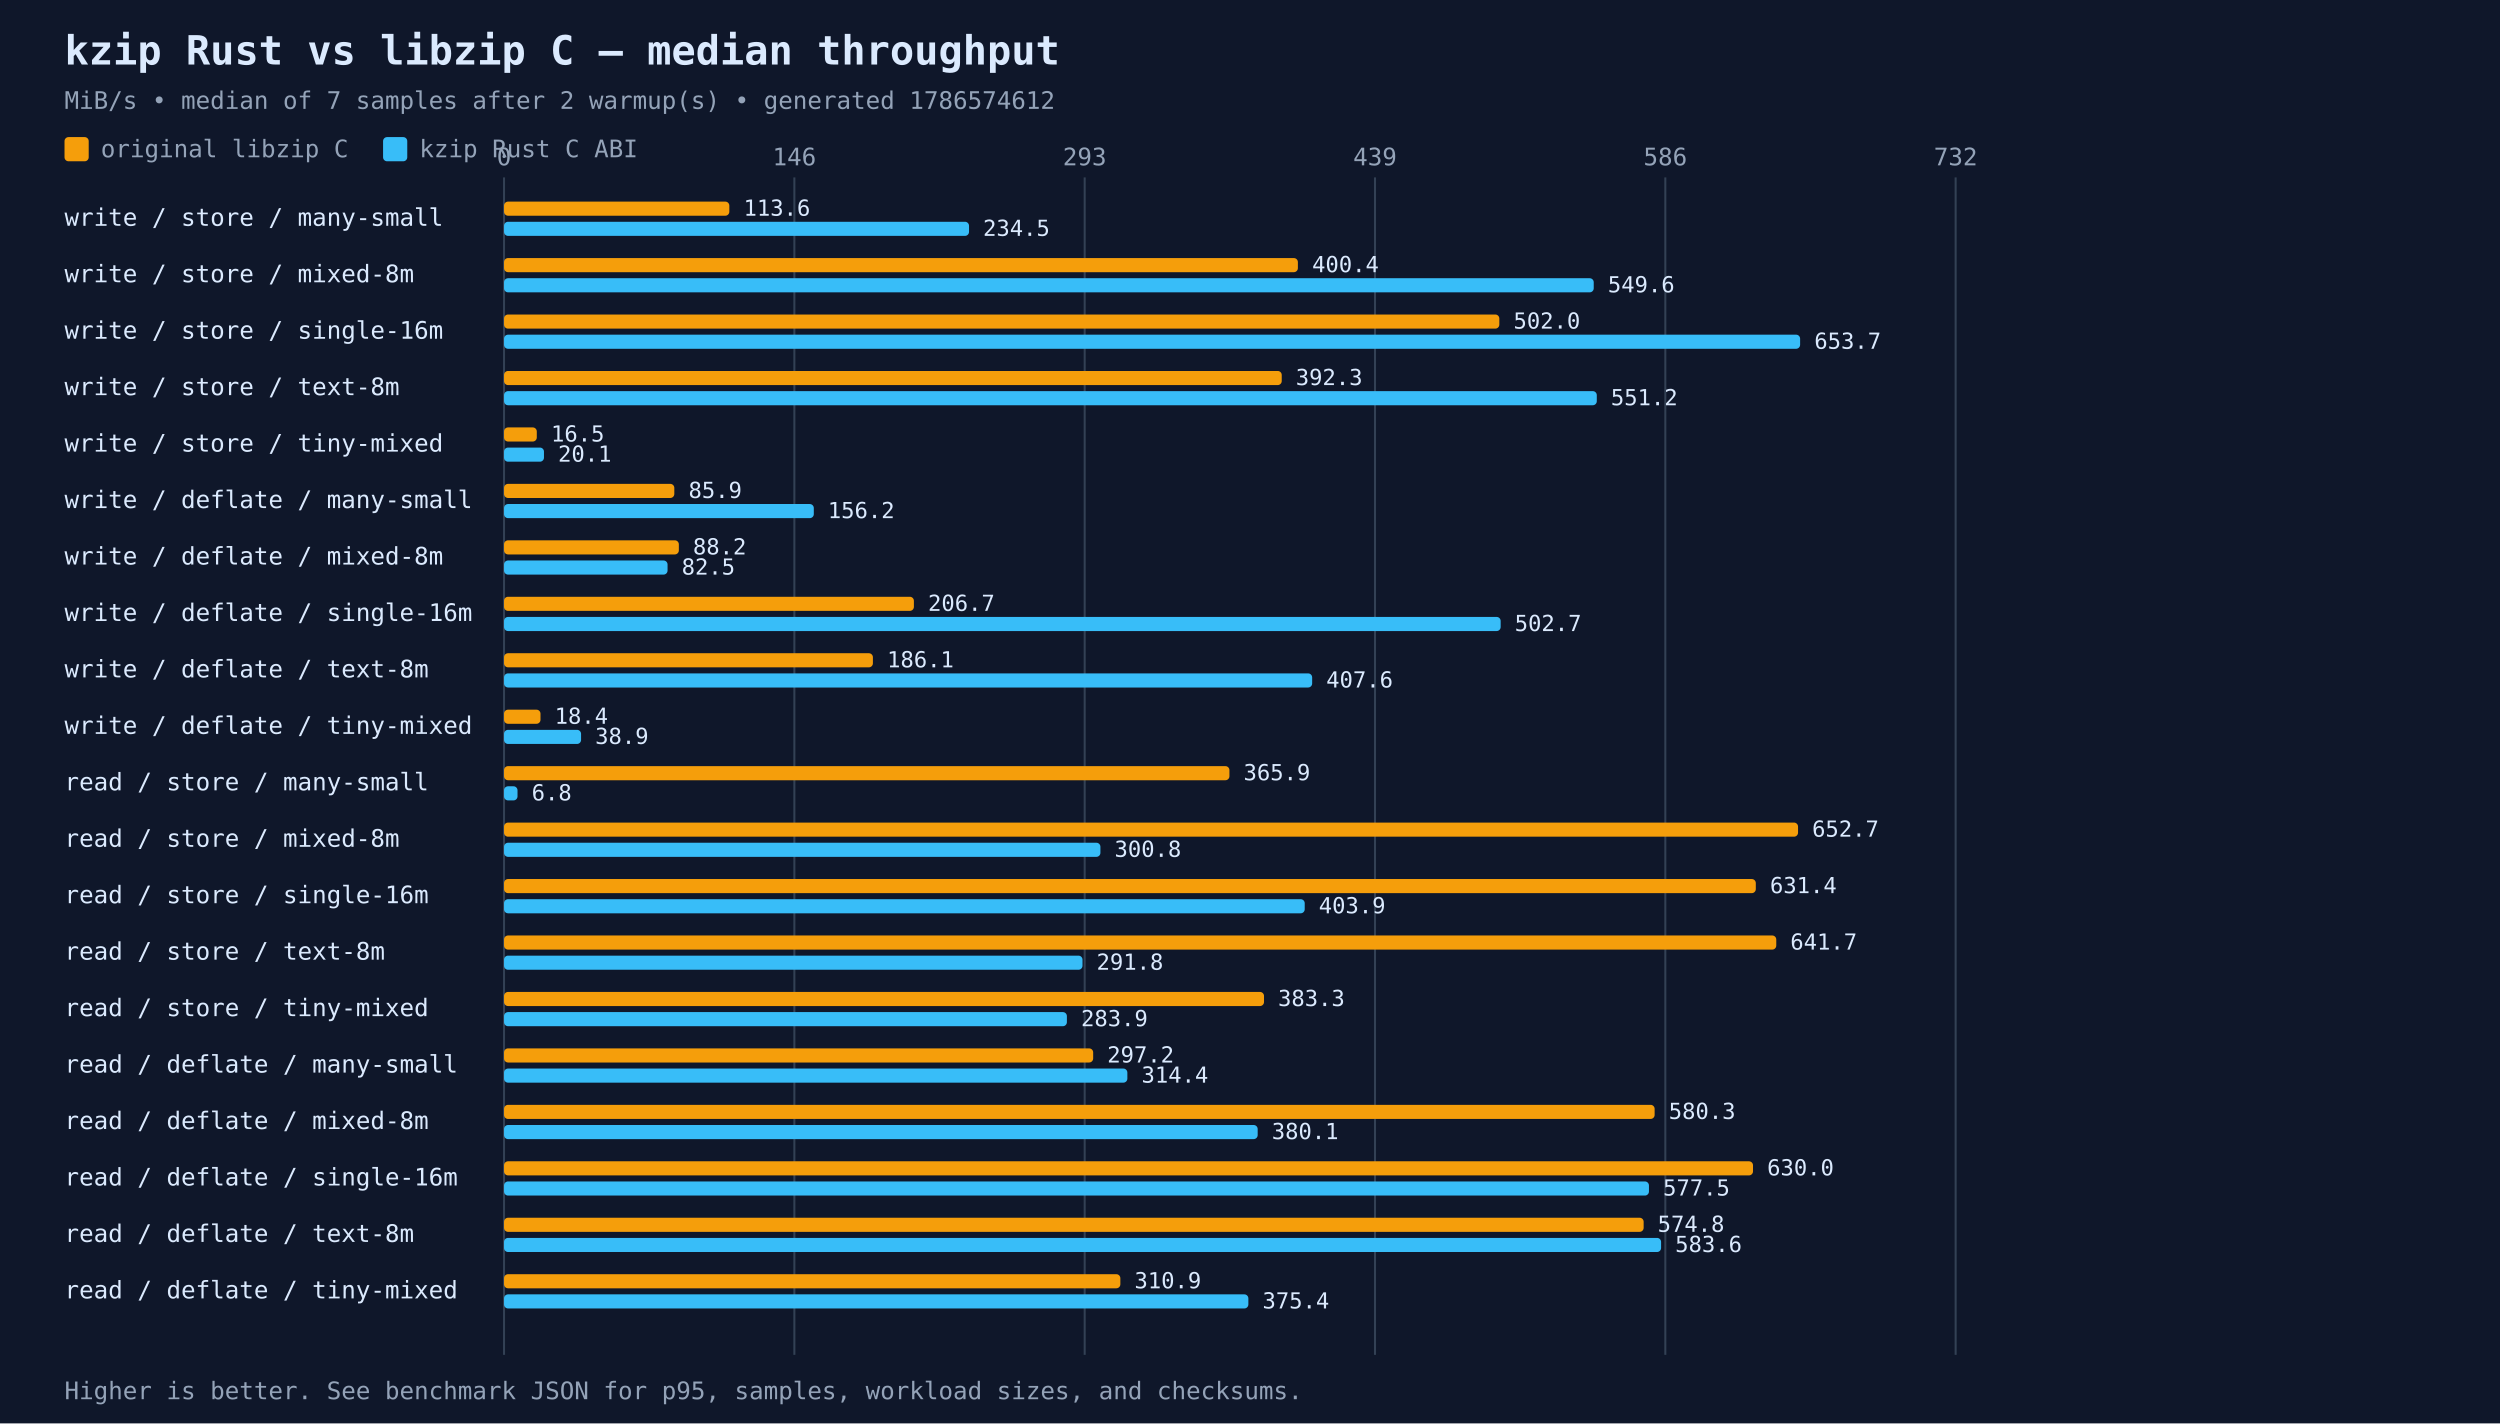
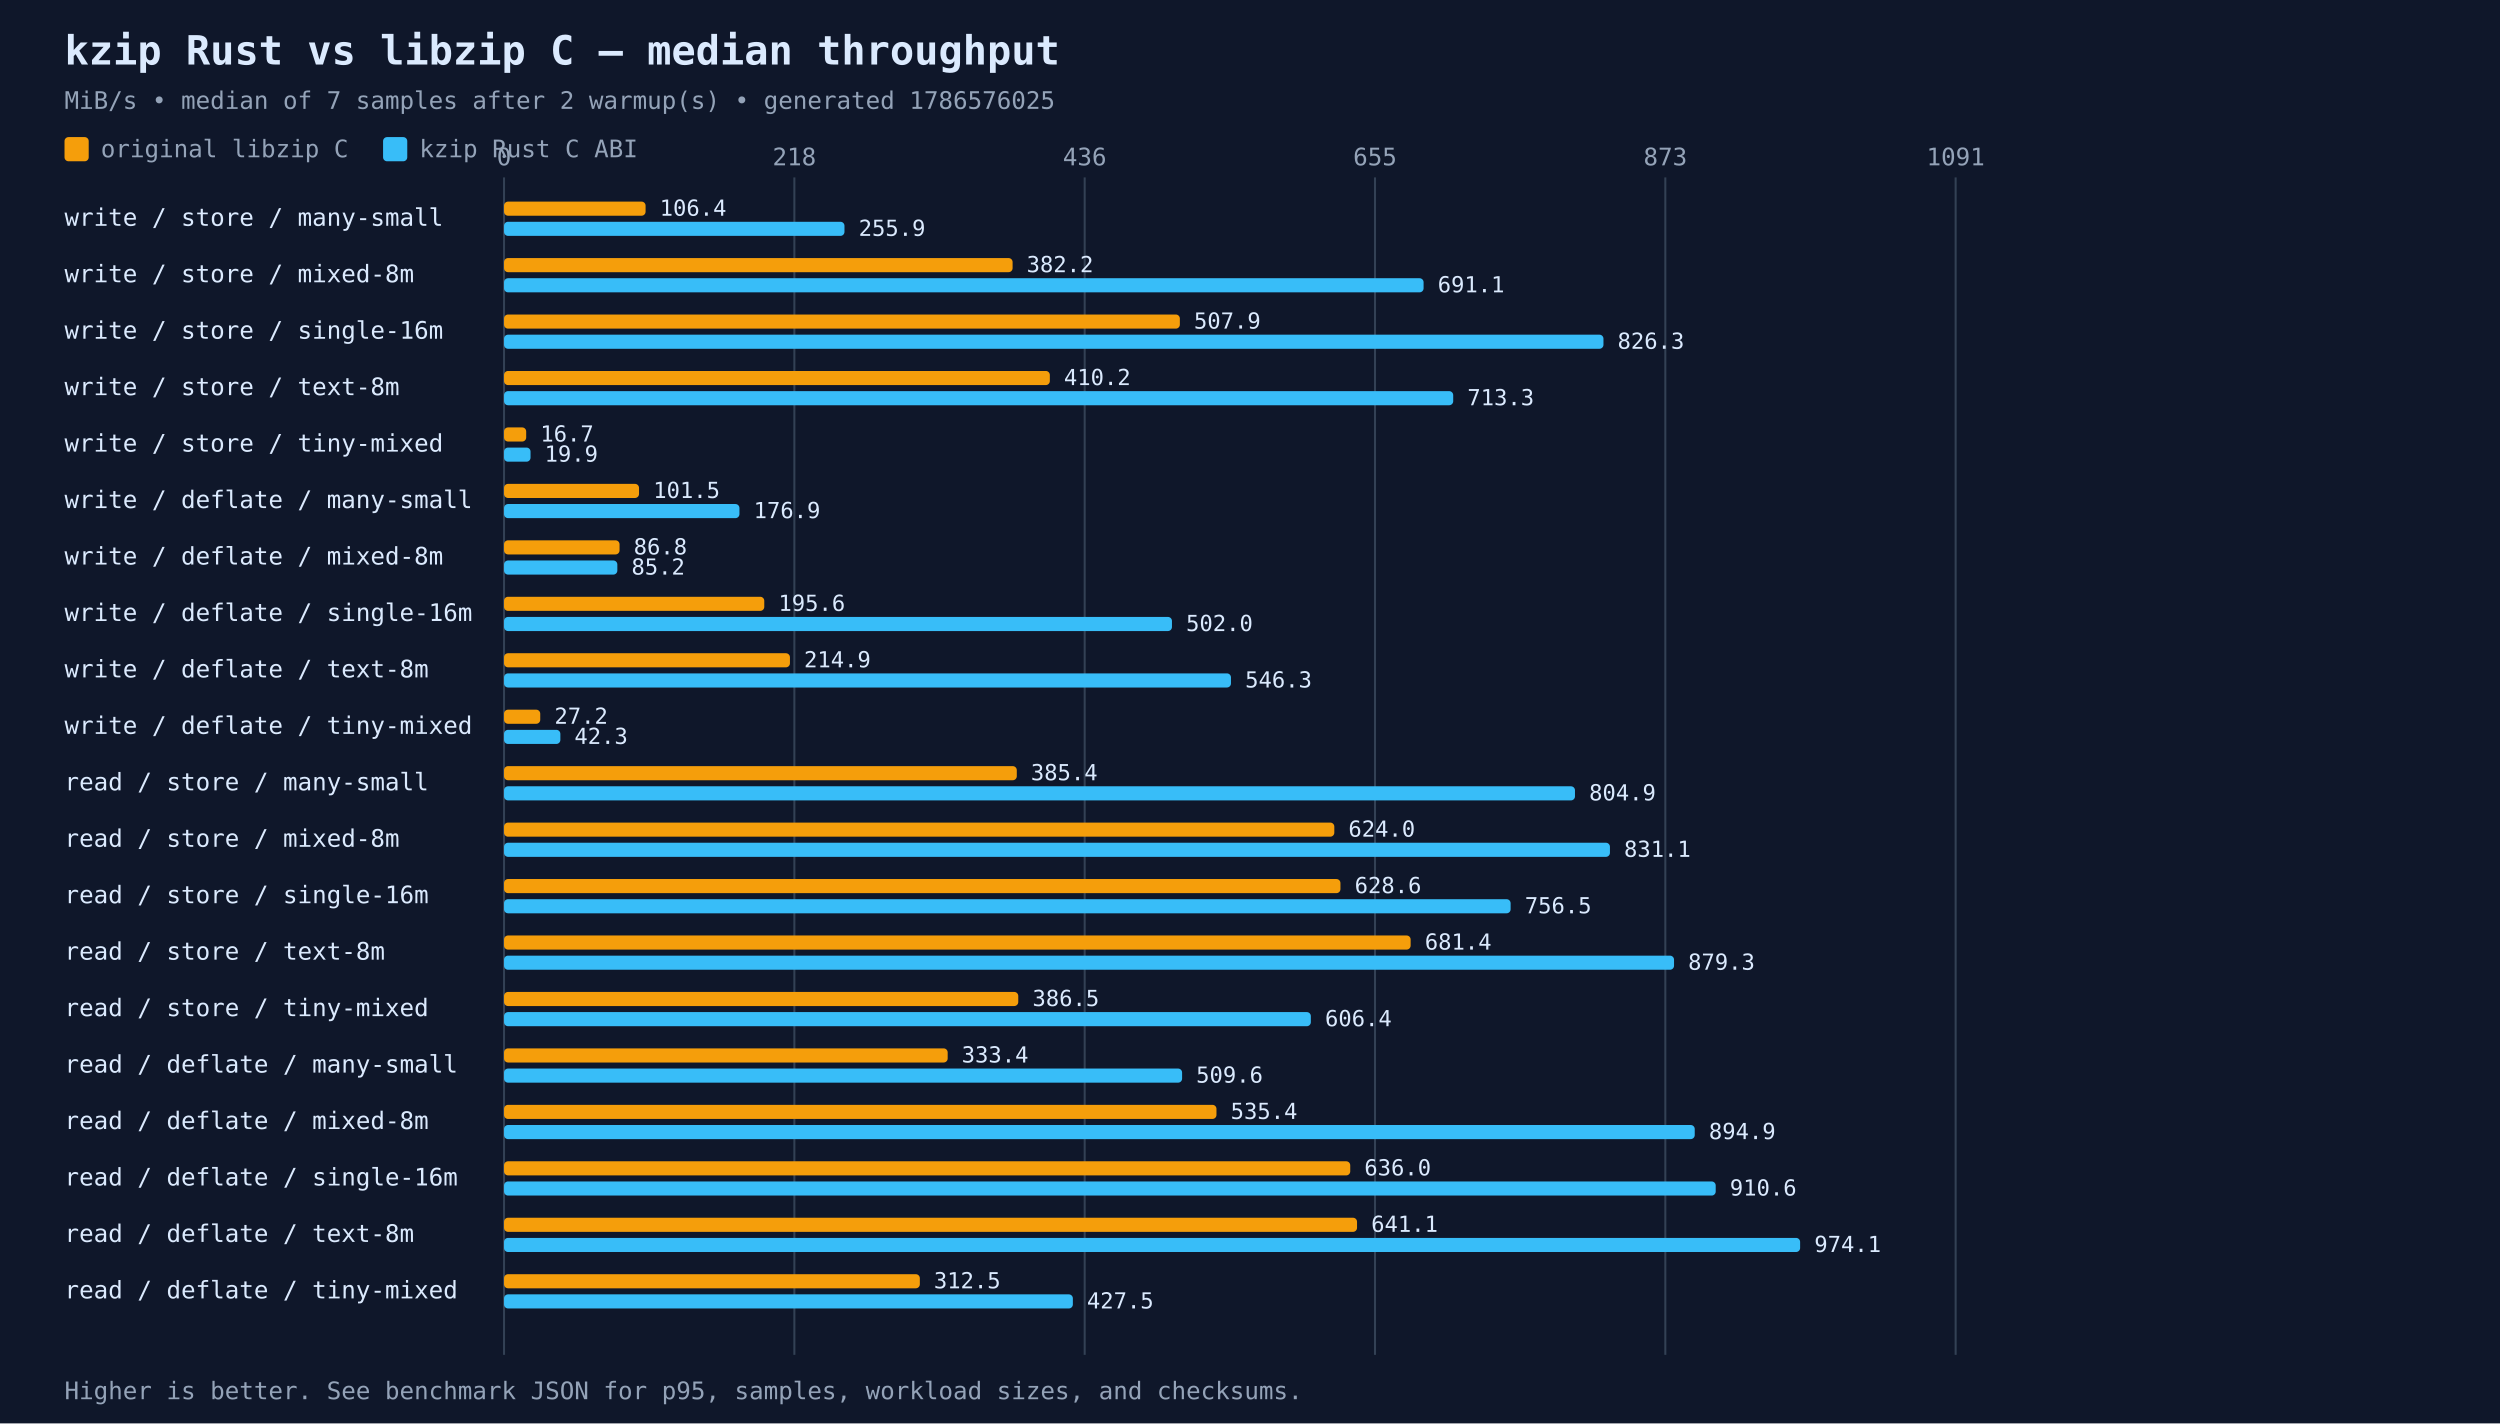
<svg xmlns="http://www.w3.org/2000/svg" width="1240" height="706" viewBox="0 0 1240 706" role="img">
  <style>text{font-family:ui-monospace,SFMono-Regular,Consolas,monospace;fill:#dbeafe} .muted{fill:#94a3b8;font-size:12px} .label{font-size:12px} .value{font-size:11px} .grid{stroke:#334155;stroke-width:1} .bar-c{fill:#f59e0b} .bar-r{fill:#38bdf8} 
@keyframes grow{from{transform:scaleX(0)}to{transform:scaleX(1)}} .animated{transform-box:fill-box;transform-origin:left center;animation:grow .9s cubic-bezier(.2,.8,.2,1) both} @media(prefers-reduced-motion:reduce){.animated{animation:none!important}}</style>
  <rect width="100%" height="100%" fill="#0f172a" />
  <text x="32" y="32" font-size="20" font-weight="600">kzip Rust vs libzip C — median throughput</text>
-   <text x="32" y="54" class="muted">MiB/s • median of 7 samples after 2 warmup(s) • generated 1786574612</text>
+   <text x="32" y="54" class="muted">MiB/s • median of 7 samples after 2 warmup(s) • generated 1786576025</text>
  <rect x="32" y="68" width="12" height="12" rx="2" class="bar-c" />
  <text x="50" y="78" class="muted">original libzip C</text>
  <rect x="190" y="68" width="12" height="12" rx="2" class="bar-r" />
  <text x="208" y="78" class="muted">kzip Rust C ABI</text>
  <line x1="250.0" y1="88" x2="250.0" y2="672" class="grid" />
  <text x="250.0" y="82" text-anchor="middle" class="muted">0</text>
  <line x1="394.0" y1="88" x2="394.0" y2="672" class="grid" />
-   <text x="394.0" y="82" text-anchor="middle" class="muted">146</text>
+   <text x="394.0" y="82" text-anchor="middle" class="muted">218</text>
  <line x1="538.0" y1="88" x2="538.0" y2="672" class="grid" />
-   <text x="538.0" y="82" text-anchor="middle" class="muted">293</text>
+   <text x="538.0" y="82" text-anchor="middle" class="muted">436</text>
  <line x1="682.0" y1="88" x2="682.0" y2="672" class="grid" />
-   <text x="682.0" y="82" text-anchor="middle" class="muted">439</text>
+   <text x="682.0" y="82" text-anchor="middle" class="muted">655</text>
  <line x1="826.0" y1="88" x2="826.0" y2="672" class="grid" />
-   <text x="826.0" y="82" text-anchor="middle" class="muted">586</text>
+   <text x="826.0" y="82" text-anchor="middle" class="muted">873</text>
  <line x1="970.0" y1="88" x2="970.0" y2="672" class="grid" />
-   <text x="970.0" y="82" text-anchor="middle" class="muted">732</text>
+   <text x="970.0" y="82" text-anchor="middle" class="muted">1091</text>
  <text x="32" y="112" class="label">write / store / many-small</text>
-   <rect x="250" y="100" width="111.75" height="7" rx="2" class="bar-c animated" data-target-width="111.75" style="animation-delay:0.000s" />
-   <text x="368.8" y="107" class="value">113.6</text>
-   <rect x="250" y="110" width="230.64" height="7" rx="2" class="bar-r animated" data-target-width="230.64" style="animation-delay:0.020s" />
-   <text x="487.6" y="117" class="value">234.5</text>
+   <rect x="250" y="100" width="70.21" height="7" rx="2" class="bar-c animated" data-target-width="70.21" style="animation-delay:0.000s" />
+   <text x="327.2" y="107" class="value">106.4</text>
+   <rect x="250" y="110" width="168.86" height="7" rx="2" class="bar-r animated" data-target-width="168.86" style="animation-delay:0.020s" />
+   <text x="425.9" y="117" class="value">255.9</text>
  <text x="32" y="140" class="label">write / store / mixed-8m</text>
-   <rect x="250" y="128" width="393.75" height="7" rx="2" class="bar-c animated" data-target-width="393.75" style="animation-delay:0.035s" />
-   <text x="650.8" y="135" class="value">400.4</text>
-   <rect x="250" y="138" width="540.49" height="7" rx="2" class="bar-r animated" data-target-width="540.49" style="animation-delay:0.055s" />
-   <text x="797.5" y="145" class="value">549.6</text>
+   <rect x="250" y="128" width="252.25" height="7" rx="2" class="bar-c animated" data-target-width="252.25" style="animation-delay:0.035s" />
+   <text x="509.2" y="135" class="value">382.2</text>
+   <rect x="250" y="138" width="456.10" height="7" rx="2" class="bar-r animated" data-target-width="456.10" style="animation-delay:0.055s" />
+   <text x="713.1" y="145" class="value">691.1</text>
  <text x="32" y="168" class="label">write / store / single-16m</text>
-   <rect x="250" y="156" width="493.67" height="7" rx="2" class="bar-c animated" data-target-width="493.67" style="animation-delay:0.070s" />
-   <text x="750.7" y="163" class="value">502.0</text>
-   <rect x="250" y="166" width="642.86" height="7" rx="2" class="bar-r animated" data-target-width="642.86" style="animation-delay:0.090s" />
-   <text x="899.9" y="173" class="value">653.7</text>
+   <rect x="250" y="156" width="335.21" height="7" rx="2" class="bar-c animated" data-target-width="335.21" style="animation-delay:0.070s" />
+   <text x="592.2" y="163" class="value">507.9</text>
+   <rect x="250" y="166" width="545.32" height="7" rx="2" class="bar-r animated" data-target-width="545.32" style="animation-delay:0.090s" />
+   <text x="802.3" y="173" class="value">826.3</text>
  <text x="32" y="196" class="label">write / store / text-8m</text>
-   <rect x="250" y="184" width="385.74" height="7" rx="2" class="bar-c animated" data-target-width="385.74" style="animation-delay:0.105s" />
-   <text x="642.7" y="191" class="value">392.3</text>
-   <rect x="250" y="194" width="542.01" height="7" rx="2" class="bar-r animated" data-target-width="542.01" style="animation-delay:0.125s" />
-   <text x="799.0" y="201" class="value">551.2</text>
+   <rect x="250" y="184" width="270.72" height="7" rx="2" class="bar-c animated" data-target-width="270.72" style="animation-delay:0.105s" />
+   <text x="527.7" y="191" class="value">410.2</text>
+   <rect x="250" y="194" width="470.79" height="7" rx="2" class="bar-r animated" data-target-width="470.79" style="animation-delay:0.125s" />
+   <text x="727.8" y="201" class="value">713.3</text>
  <text x="32" y="224" class="label">write / store / tiny-mixed</text>
-   <rect x="250" y="212" width="16.25" height="7" rx="2" class="bar-c animated" data-target-width="16.25" style="animation-delay:0.140s" />
-   <text x="273.3" y="219" class="value">16.5</text>
-   <rect x="250" y="222" width="19.81" height="7" rx="2" class="bar-r animated" data-target-width="19.81" style="animation-delay:0.160s" />
-   <text x="276.8" y="229" class="value">20.1</text>
+   <rect x="250" y="212" width="10.99" height="7" rx="2" class="bar-c animated" data-target-width="10.99" style="animation-delay:0.140s" />
+   <text x="268.0" y="219" class="value">16.7</text>
+   <rect x="250" y="222" width="13.15" height="7" rx="2" class="bar-r animated" data-target-width="13.15" style="animation-delay:0.160s" />
+   <text x="270.1" y="229" class="value">19.9</text>
  <text x="32" y="252" class="label">write / deflate / many-small</text>
-   <rect x="250" y="240" width="84.46" height="7" rx="2" class="bar-c animated" data-target-width="84.46" style="animation-delay:0.175s" />
-   <text x="341.5" y="247" class="value">85.9</text>
-   <rect x="250" y="250" width="153.65" height="7" rx="2" class="bar-r animated" data-target-width="153.65" style="animation-delay:0.195s" />
-   <text x="410.6" y="257" class="value">156.2</text>
+   <rect x="250" y="240" width="66.96" height="7" rx="2" class="bar-c animated" data-target-width="66.96" style="animation-delay:0.175s" />
+   <text x="324.0" y="247" class="value">101.5</text>
+   <rect x="250" y="250" width="116.77" height="7" rx="2" class="bar-r animated" data-target-width="116.77" style="animation-delay:0.195s" />
+   <text x="373.8" y="257" class="value">176.9</text>
  <text x="32" y="280" class="label">write / deflate / mixed-8m</text>
-   <rect x="250" y="268" width="86.71" height="7" rx="2" class="bar-c animated" data-target-width="86.71" style="animation-delay:0.210s" />
-   <text x="343.7" y="275" class="value">88.2</text>
-   <rect x="250" y="278" width="81.11" height="7" rx="2" class="bar-r animated" data-target-width="81.11" style="animation-delay:0.230s" />
-   <text x="338.1" y="285" class="value">82.5</text>
+   <rect x="250" y="268" width="57.30" height="7" rx="2" class="bar-c animated" data-target-width="57.30" style="animation-delay:0.210s" />
+   <text x="314.3" y="275" class="value">86.8</text>
+   <rect x="250" y="278" width="56.20" height="7" rx="2" class="bar-r animated" data-target-width="56.20" style="animation-delay:0.230s" />
+   <text x="313.2" y="285" class="value">85.2</text>
  <text x="32" y="308" class="label">write / deflate / single-16m</text>
-   <rect x="250" y="296" width="203.29" height="7" rx="2" class="bar-c animated" data-target-width="203.29" style="animation-delay:0.245s" />
-   <text x="460.3" y="303" class="value">206.7</text>
-   <rect x="250" y="306" width="494.33" height="7" rx="2" class="bar-r animated" data-target-width="494.33" style="animation-delay:0.265s" />
-   <text x="751.3" y="313" class="value">502.7</text>
+   <rect x="250" y="296" width="129.08" height="7" rx="2" class="bar-c animated" data-target-width="129.08" style="animation-delay:0.245s" />
+   <text x="386.1" y="303" class="value">195.6</text>
+   <rect x="250" y="306" width="331.29" height="7" rx="2" class="bar-r animated" data-target-width="331.29" style="animation-delay:0.265s" />
+   <text x="588.3" y="313" class="value">502.0</text>
  <text x="32" y="336" class="label">write / deflate / text-8m</text>
-   <rect x="250" y="324" width="182.96" height="7" rx="2" class="bar-c animated" data-target-width="182.96" style="animation-delay:0.280s" />
-   <text x="440.0" y="331" class="value">186.1</text>
-   <rect x="250" y="334" width="400.83" height="7" rx="2" class="bar-r animated" data-target-width="400.83" style="animation-delay:0.300s" />
-   <text x="657.8" y="341" class="value">407.6</text>
+   <rect x="250" y="324" width="141.81" height="7" rx="2" class="bar-c animated" data-target-width="141.81" style="animation-delay:0.280s" />
+   <text x="398.8" y="331" class="value">214.9</text>
+   <rect x="250" y="334" width="360.56" height="7" rx="2" class="bar-r animated" data-target-width="360.56" style="animation-delay:0.300s" />
+   <text x="617.6" y="341" class="value">546.3</text>
  <text x="32" y="364" class="label">write / deflate / tiny-mixed</text>
-   <rect x="250" y="352" width="18.09" height="7" rx="2" class="bar-c animated" data-target-width="18.09" style="animation-delay:0.315s" />
-   <text x="275.1" y="359" class="value">18.4</text>
-   <rect x="250" y="362" width="38.21" height="7" rx="2" class="bar-r animated" data-target-width="38.21" style="animation-delay:0.335s" />
-   <text x="295.2" y="369" class="value">38.9</text>
+   <rect x="250" y="352" width="17.96" height="7" rx="2" class="bar-c animated" data-target-width="17.96" style="animation-delay:0.315s" />
+   <text x="275.0" y="359" class="value">27.2</text>
+   <rect x="250" y="362" width="27.94" height="7" rx="2" class="bar-r animated" data-target-width="27.94" style="animation-delay:0.335s" />
+   <text x="284.9" y="369" class="value">42.3</text>
  <text x="32" y="392" class="label">read / store / many-small</text>
-   <rect x="250" y="380" width="359.80" height="7" rx="2" class="bar-c animated" data-target-width="359.80" style="animation-delay:0.350s" />
-   <text x="616.8" y="387" class="value">365.9</text>
-   <rect x="250" y="390" width="6.69" height="7" rx="2" class="bar-r animated" data-target-width="6.69" style="animation-delay:0.370s" />
-   <text x="263.7" y="397" class="value">6.8</text>
+   <rect x="250" y="380" width="254.33" height="7" rx="2" class="bar-c animated" data-target-width="254.33" style="animation-delay:0.350s" />
+   <text x="511.3" y="387" class="value">385.4</text>
+   <rect x="250" y="390" width="531.19" height="7" rx="2" class="bar-r animated" data-target-width="531.19" style="animation-delay:0.370s" />
+   <text x="788.2" y="397" class="value">804.9</text>
  <text x="32" y="420" class="label">read / store / mixed-8m</text>
-   <rect x="250" y="408" width="641.83" height="7" rx="2" class="bar-c animated" data-target-width="641.83" style="animation-delay:0.385s" />
-   <text x="898.8" y="415" class="value">652.7</text>
-   <rect x="250" y="418" width="295.81" height="7" rx="2" class="bar-r animated" data-target-width="295.81" style="animation-delay:0.405s" />
-   <text x="552.8" y="425" class="value">300.8</text>
+   <rect x="250" y="408" width="411.82" height="7" rx="2" class="bar-c animated" data-target-width="411.82" style="animation-delay:0.385s" />
+   <text x="668.8" y="415" class="value">624.0</text>
+   <rect x="250" y="418" width="548.53" height="7" rx="2" class="bar-r animated" data-target-width="548.53" style="animation-delay:0.405s" />
+   <text x="805.5" y="425" class="value">831.1</text>
  <text x="32" y="448" class="label">read / store / single-16m</text>
-   <rect x="250" y="436" width="620.88" height="7" rx="2" class="bar-c animated" data-target-width="620.88" style="animation-delay:0.420s" />
-   <text x="877.9" y="443" class="value">631.4</text>
-   <rect x="250" y="446" width="397.14" height="7" rx="2" class="bar-r animated" data-target-width="397.14" style="animation-delay:0.440s" />
-   <text x="654.1" y="453" class="value">403.9</text>
+   <rect x="250" y="436" width="414.86" height="7" rx="2" class="bar-c animated" data-target-width="414.86" style="animation-delay:0.420s" />
+   <text x="671.9" y="443" class="value">628.6</text>
+   <rect x="250" y="446" width="499.27" height="7" rx="2" class="bar-r animated" data-target-width="499.27" style="animation-delay:0.440s" />
+   <text x="756.3" y="453" class="value">756.5</text>
  <text x="32" y="476" class="label">read / store / text-8m</text>
-   <rect x="250" y="464" width="631.03" height="7" rx="2" class="bar-c animated" data-target-width="631.03" style="animation-delay:0.455s" />
-   <text x="888.0" y="471" class="value">641.7</text>
-   <rect x="250" y="474" width="286.93" height="7" rx="2" class="bar-r animated" data-target-width="286.93" style="animation-delay:0.475s" />
-   <text x="543.9" y="481" class="value">291.8</text>
+   <rect x="250" y="464" width="449.68" height="7" rx="2" class="bar-c animated" data-target-width="449.68" style="animation-delay:0.455s" />
+   <text x="706.7" y="471" class="value">681.4</text>
+   <rect x="250" y="474" width="580.32" height="7" rx="2" class="bar-r animated" data-target-width="580.32" style="animation-delay:0.475s" />
+   <text x="837.3" y="481" class="value">879.3</text>
  <text x="32" y="504" class="label">read / store / tiny-mixed</text>
-   <rect x="250" y="492" width="376.95" height="7" rx="2" class="bar-c animated" data-target-width="376.95" style="animation-delay:0.490s" />
-   <text x="633.9" y="499" class="value">383.3</text>
-   <rect x="250" y="502" width="279.18" height="7" rx="2" class="bar-r animated" data-target-width="279.18" style="animation-delay:0.510s" />
-   <text x="536.2" y="509" class="value">283.9</text>
+   <rect x="250" y="492" width="255.06" height="7" rx="2" class="bar-c animated" data-target-width="255.06" style="animation-delay:0.490s" />
+   <text x="512.1" y="499" class="value">386.5</text>
+   <rect x="250" y="502" width="400.18" height="7" rx="2" class="bar-r animated" data-target-width="400.18" style="animation-delay:0.510s" />
+   <text x="657.2" y="509" class="value">606.4</text>
  <text x="32" y="532" class="label">read / deflate / many-small</text>
-   <rect x="250" y="520" width="292.21" height="7" rx="2" class="bar-c animated" data-target-width="292.21" style="animation-delay:0.525s" />
-   <text x="549.2" y="527" class="value">297.2</text>
-   <rect x="250" y="530" width="309.17" height="7" rx="2" class="bar-r animated" data-target-width="309.17" style="animation-delay:0.545s" />
-   <text x="566.2" y="537" class="value">314.4</text>
+   <rect x="250" y="520" width="220.05" height="7" rx="2" class="bar-c animated" data-target-width="220.05" style="animation-delay:0.525s" />
+   <text x="477.0" y="527" class="value">333.4</text>
+   <rect x="250" y="530" width="336.32" height="7" rx="2" class="bar-r animated" data-target-width="336.32" style="animation-delay:0.545s" />
+   <text x="593.3" y="537" class="value">509.6</text>
  <text x="32" y="560" class="label">read / deflate / mixed-8m</text>
-   <rect x="250" y="548" width="570.70" height="7" rx="2" class="bar-c animated" data-target-width="570.70" style="animation-delay:0.560s" />
-   <text x="827.7" y="555" class="value">580.3</text>
-   <rect x="250" y="558" width="373.81" height="7" rx="2" class="bar-r animated" data-target-width="373.81" style="animation-delay:0.580s" />
-   <text x="630.8" y="565" class="value">380.1</text>
+   <rect x="250" y="548" width="353.37" height="7" rx="2" class="bar-c animated" data-target-width="353.37" style="animation-delay:0.560s" />
+   <text x="610.4" y="555" class="value">535.4</text>
+   <rect x="250" y="558" width="590.59" height="7" rx="2" class="bar-r animated" data-target-width="590.59" style="animation-delay:0.580s" />
+   <text x="847.6" y="565" class="value">894.9</text>
  <text x="32" y="588" class="label">read / deflate / single-16m</text>
-   <rect x="250" y="576" width="619.49" height="7" rx="2" class="bar-c animated" data-target-width="619.49" style="animation-delay:0.595s" />
-   <text x="876.5" y="583" class="value">630.0</text>
-   <rect x="250" y="586" width="567.88" height="7" rx="2" class="bar-r animated" data-target-width="567.88" style="animation-delay:0.615s" />
-   <text x="824.9" y="593" class="value">577.5</text>
+   <rect x="250" y="576" width="419.72" height="7" rx="2" class="bar-c animated" data-target-width="419.72" style="animation-delay:0.595s" />
+   <text x="676.7" y="583" class="value">636.0</text>
+   <rect x="250" y="586" width="600.99" height="7" rx="2" class="bar-r animated" data-target-width="600.99" style="animation-delay:0.615s" />
+   <text x="858.0" y="593" class="value">910.6</text>
  <text x="32" y="616" class="label">read / deflate / text-8m</text>
-   <rect x="250" y="604" width="565.25" height="7" rx="2" class="bar-c animated" data-target-width="565.25" style="animation-delay:0.630s" />
-   <text x="822.2" y="611" class="value">574.8</text>
-   <rect x="250" y="614" width="573.90" height="7" rx="2" class="bar-r animated" data-target-width="573.90" style="animation-delay:0.650s" />
-   <text x="830.9" y="621" class="value">583.6</text>
+   <rect x="250" y="604" width="423.09" height="7" rx="2" class="bar-c animated" data-target-width="423.09" style="animation-delay:0.630s" />
+   <text x="680.1" y="611" class="value">641.1</text>
+   <rect x="250" y="614" width="642.86" height="7" rx="2" class="bar-r animated" data-target-width="642.86" style="animation-delay:0.650s" />
+   <text x="899.9" y="621" class="value">974.1</text>
  <text x="32" y="644" class="label">read / deflate / tiny-mixed</text>
-   <rect x="250" y="632" width="305.70" height="7" rx="2" class="bar-c animated" data-target-width="305.70" style="animation-delay:0.665s" />
-   <text x="562.7" y="639" class="value">310.9</text>
-   <rect x="250" y="642" width="369.19" height="7" rx="2" class="bar-r animated" data-target-width="369.19" style="animation-delay:0.685s" />
-   <text x="626.2" y="649" class="value">375.4</text>
+   <rect x="250" y="632" width="206.24" height="7" rx="2" class="bar-c animated" data-target-width="206.24" style="animation-delay:0.665s" />
+   <text x="463.2" y="639" class="value">312.5</text>
+   <rect x="250" y="642" width="282.14" height="7" rx="2" class="bar-r animated" data-target-width="282.14" style="animation-delay:0.685s" />
+   <text x="539.1" y="649" class="value">427.5</text>
  <text x="32" y="694" class="muted">Higher is better. See benchmark JSON for p95, samples, workload sizes, and checksums.</text>
</svg>
